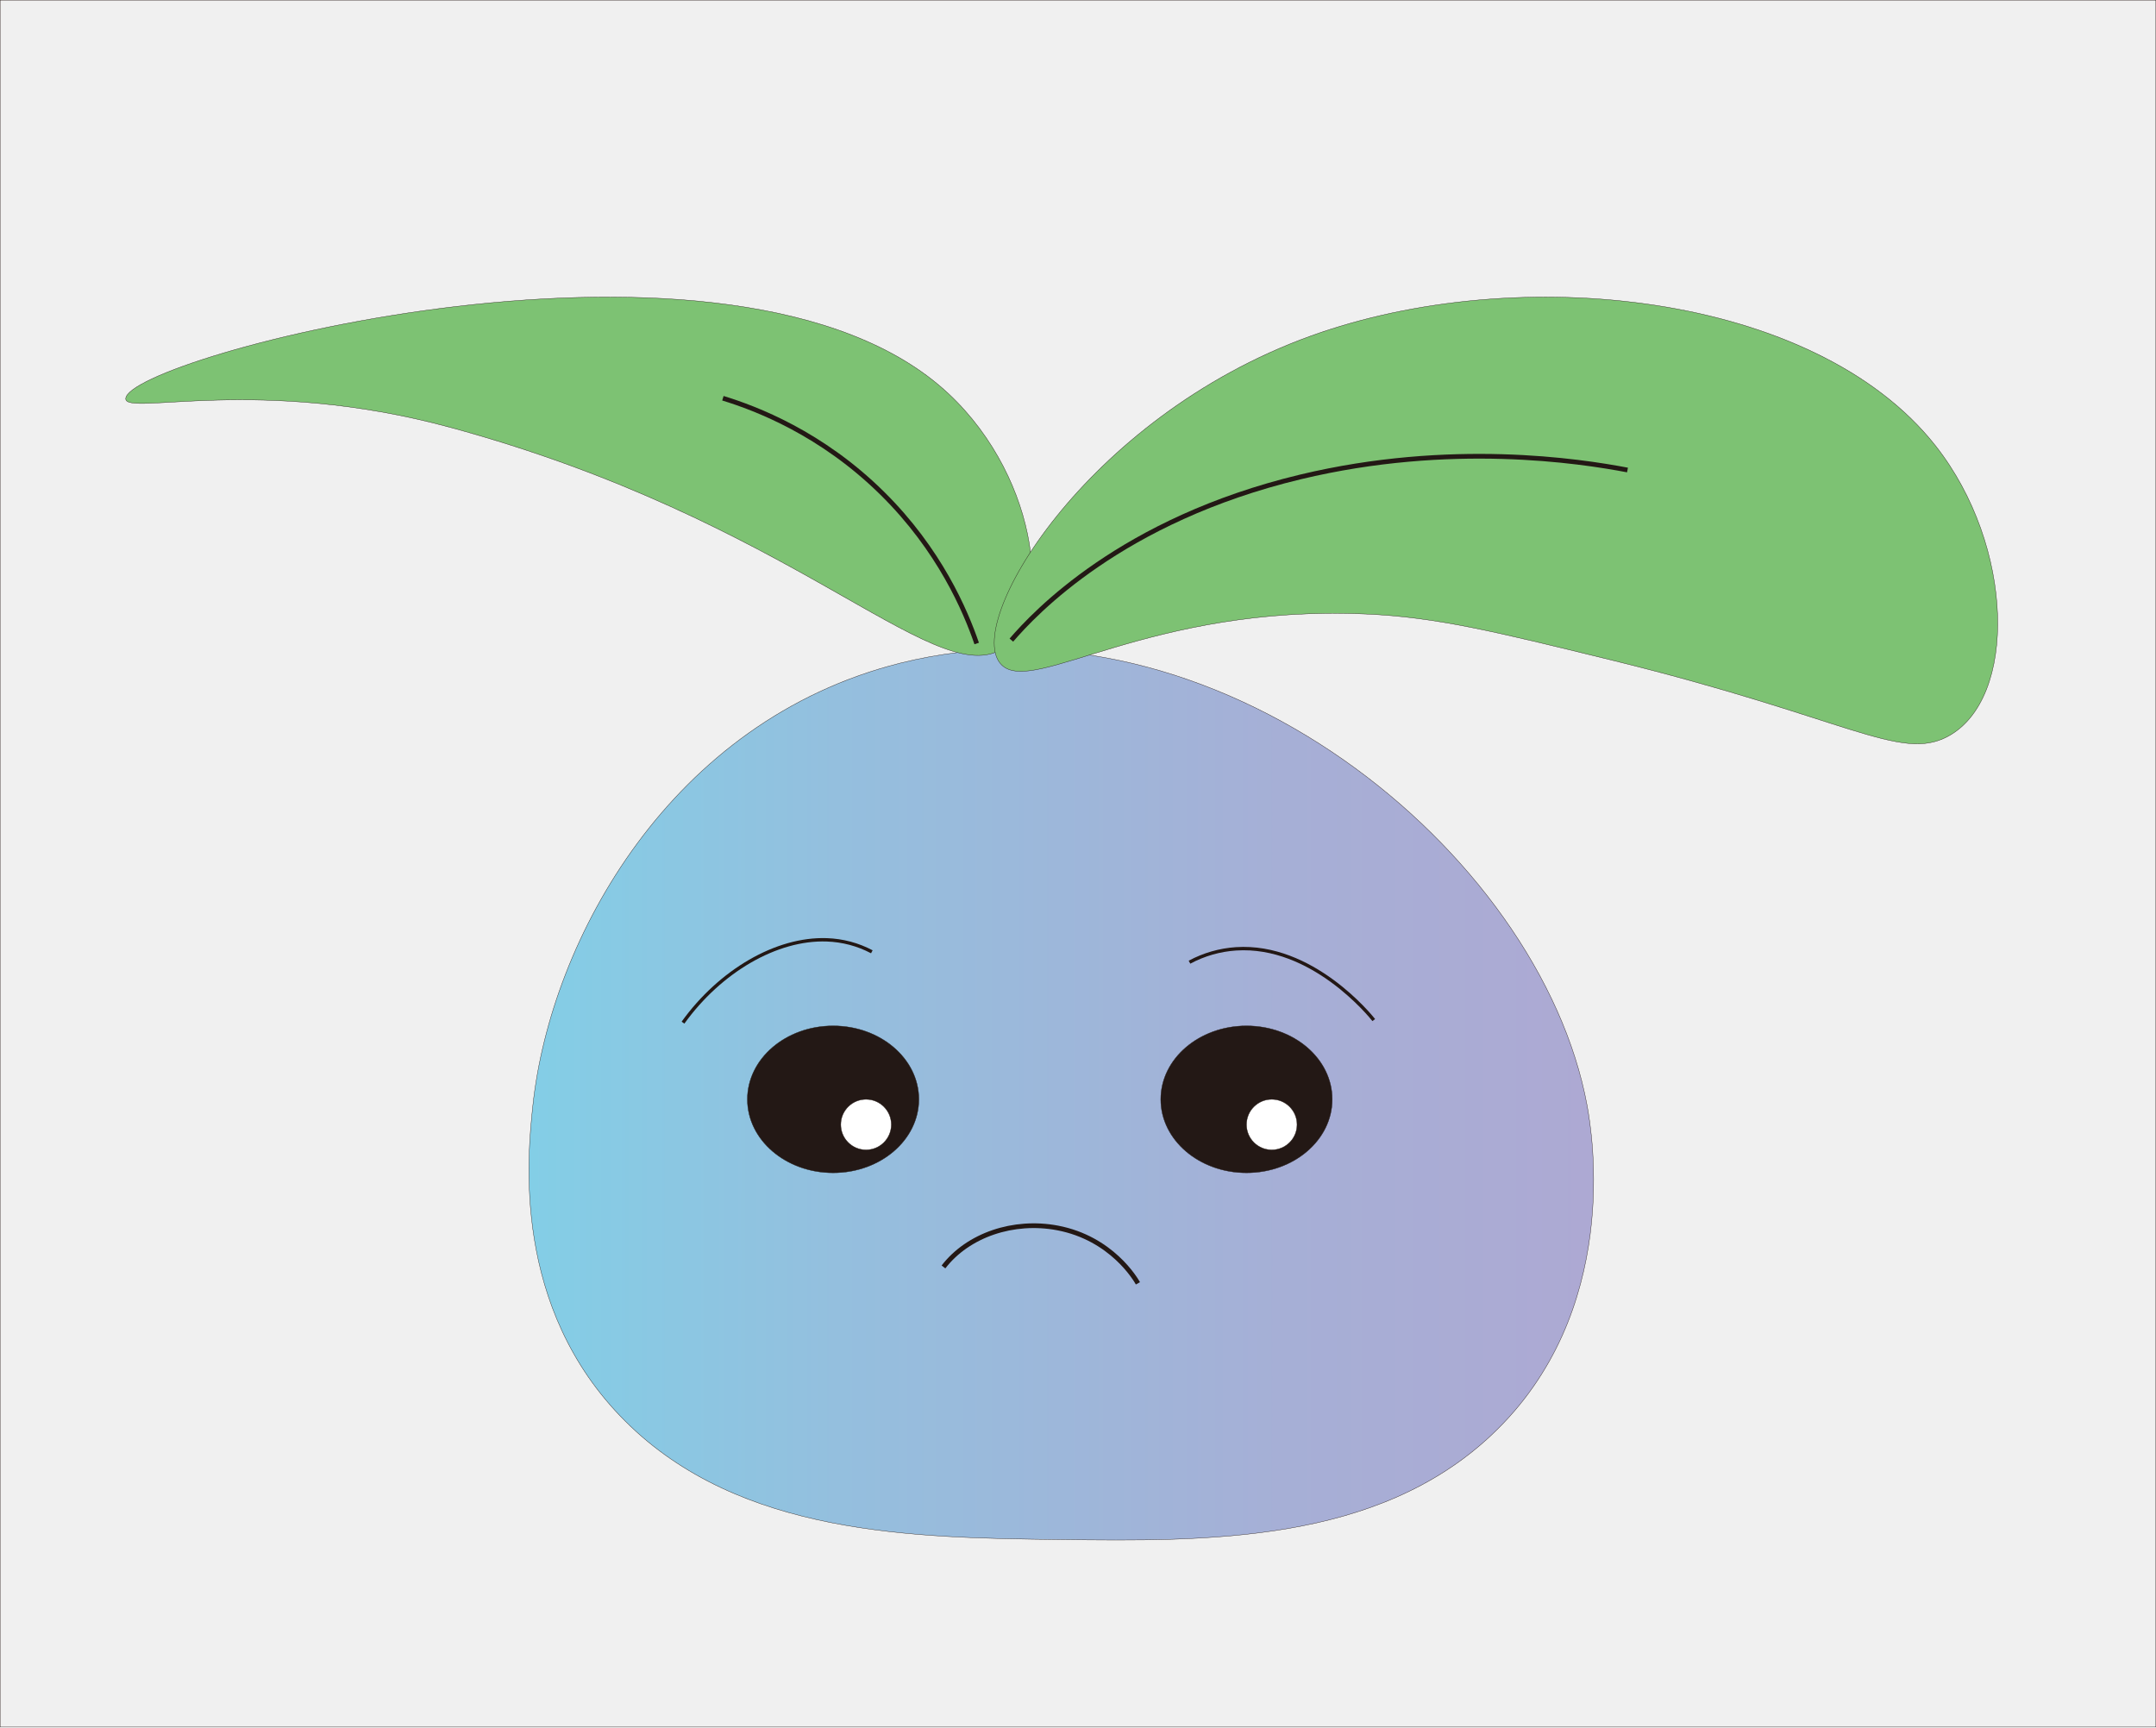
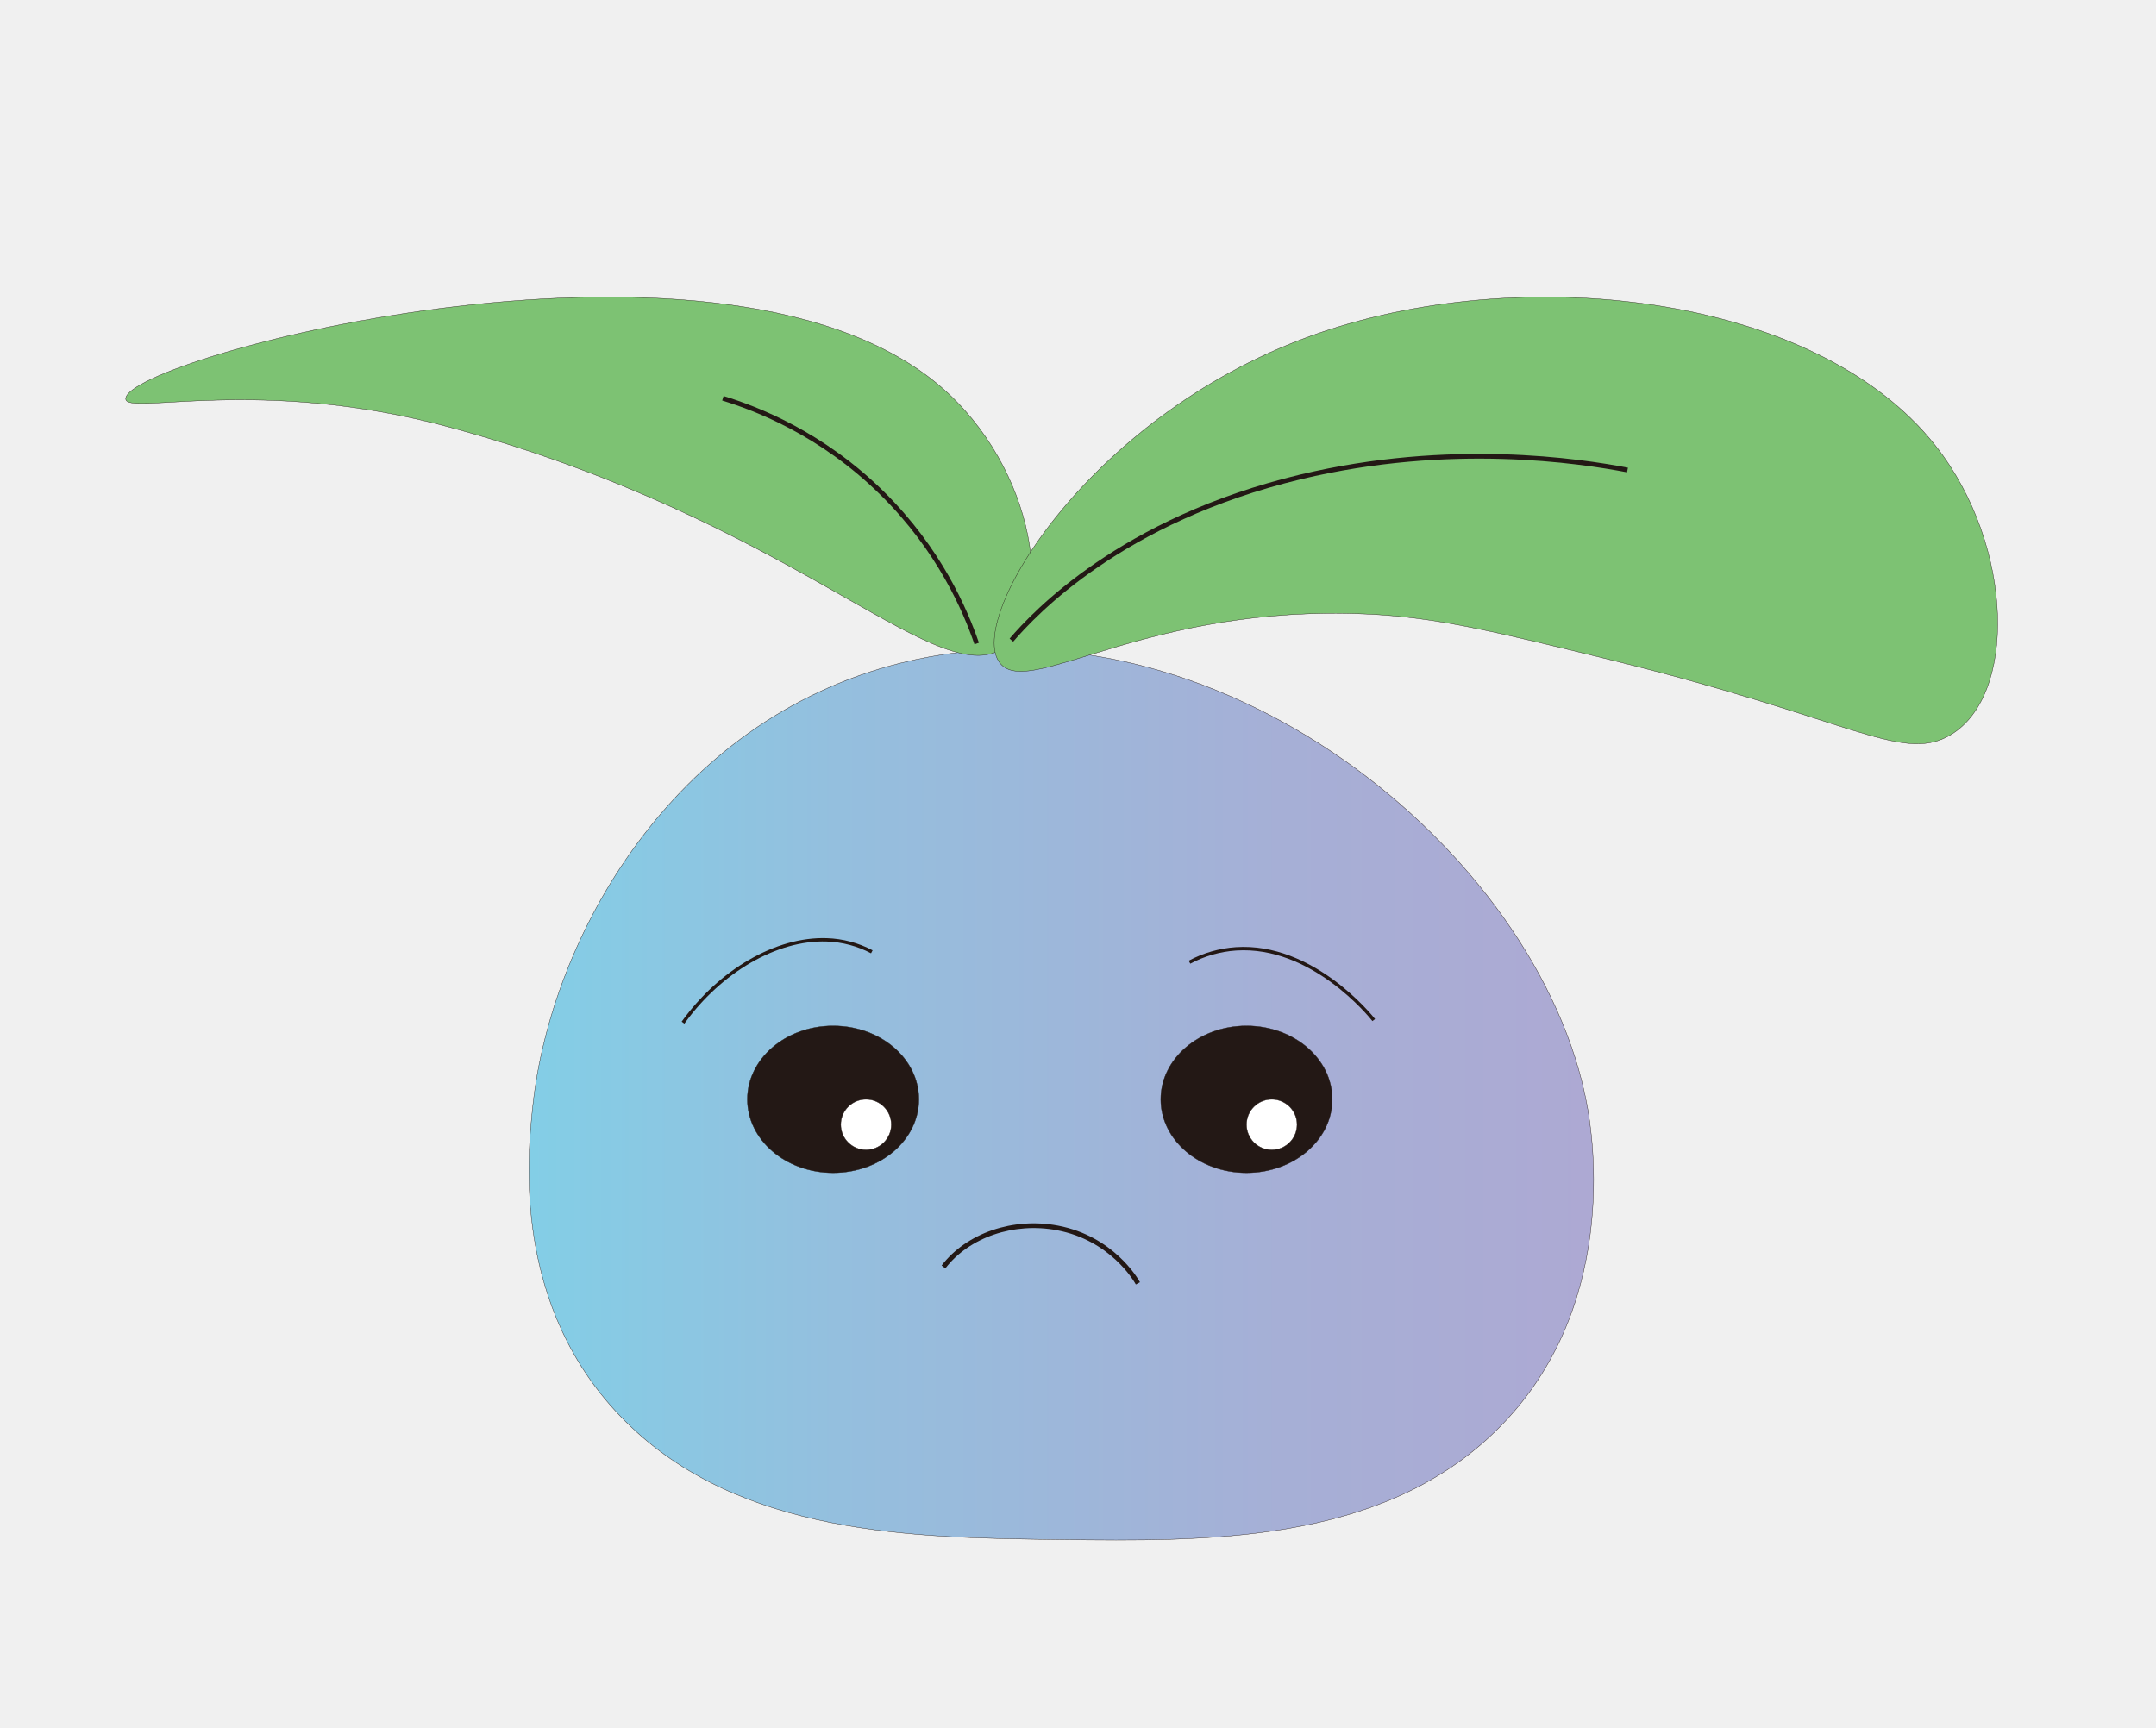
- <svg xmlns="http://www.w3.org/2000/svg" xmlns:xlink="http://www.w3.org/1999/xlink" id="Layer_1" data-name="Layer 1" viewBox="0 0 6401 5128.63">
-   <defs>
-     <style>.cls-1,.cls-2,.cls-3,.cls-4,.cls-5,.cls-6,.cls-7,.cls-8{stroke:#231815;stroke-miterlimit:10;}.cls-1{fill:url(#linear-gradient);}.cls-2{fill:#7dc273;}.cls-3{fill:#fff;}.cls-4{fill:#231815;}.cls-5,.cls-6,.cls-8{fill:none;}.cls-5{stroke-width:14px;}.cls-6{stroke-width:10px;}.cls-7{fill:url(#linear-gradient-2);}</style>
-     <linearGradient id="linear-gradient" x1="1569.88" y1="3249.81" x2="4730.84" y2="3249.81" gradientUnits="userSpaceOnUse">
-       <stop offset="0" stop-color="#83cee6" />
-       <stop offset="0.29" stop-color="#94bfde" />
-       <stop offset="0.71" stop-color="#a6afd6" />
-       <stop offset="1" stop-color="#ada9d3" />
-     </linearGradient>
-     <linearGradient id="linear-gradient-2" x1="2190.91" y1="2754.27" x2="2190.91" y2="2754.27" xlink:href="#linear-gradient" />
-   </defs>
-   <path class="cls-1" d="M4711.48,3282c15.3,82.78,103.45,613.56-283.27,978.07-342.1,322.46-845.28,316.33-1281.68,311-432.84-5.27-950-11.56-1291-351.94-338.18-337.55-289.67-790.62-274-937.14,53-495,410.36-1143.09,1091.28-1313.63C3599.35,1736.3,4571.94,2526.81,4711.48,3282Z" transform="translate(0.5 0.5)" />
-   <path class="cls-2" d="M2815.84,1168.73c274,256.73,313.63,675.25,153.16,761.32-205,110-618.71-386-1632.22-661.32-567.63-154.17-963.15-33.63-964-85C370.61,1062.19,2185.32,577.91,2815.84,1168.73Z" transform="translate(0.5 0.5)" />
-   <path class="cls-3" d="M3536.64,1600.18" transform="translate(0.5 0.5)" />
-   <path class="cls-2" d="M4782.09,1959.13c702.21,172.2,858.25,302.85,1000,227.26,207.47-110.65,199.42-564.49-36.36-863.59C5388.08,869.11,4508.64,774.2,3891.18,997.06c-671.3,242.29-1036.4,861.43-917.72,977,93.65,91.2,438.75-179.61,1081.36-151.3C4263.53,1832,4436.39,1874.35,4782.09,1959.13Z" transform="translate(0.5 0.5)" />
-   <path class="cls-3" d="M3445.73,1654.73" transform="translate(0.5 0.5)" />
-   <path class="cls-3" d="M5009.36,2818.36" transform="translate(0.5 0.5)" />
-   <ellipse class="cls-4" cx="2473.5" cy="3264.32" rx="254.55" ry="218.18" />
-   <ellipse class="cls-4" cx="3700.77" cy="3264.32" rx="254.55" ry="218.18" />
-   <circle class="cls-3" cx="2571.23" cy="3339.32" r="75" />
-   <circle class="cls-3" cx="3775.77" cy="3339.32" r="75" />
-   <path class="cls-5" d="M2800.61,3761.51c72.9-94.85,208.24-140.65,338.69-115.81,160.57,30.57,232,152.6,238.62,164.47" transform="translate(0.5 0.5)" />
-   <path class="cls-5" d="M3002.18,1900.25c67.79-78.69,326.42-357.11,858.53-484.65,445.27-106.73,829.7-47.32,970.71-20.48" transform="translate(0.5 0.5)" />
-   <path class="cls-5" d="M2899.21,1910.27c-33.3-96.87-109.88-277.87-280.76-446.45C2438.21,1286,2244.51,1212.25,2145.73,1182" transform="translate(0.5 0.5)" />
-   <path class="cls-6" d="M2027.27,3036.09c110.1-153,277.28-251.09,426.84-245.91a307.81,307.81,0,0,1,133.79,35.5" transform="translate(0.5 0.5)" />
-   <path class="cls-7" d="M2190.91,2754.27" transform="translate(0.5 0.5)" />
-   <path class="cls-6" d="M3531,2856.58a339.12,339.12,0,0,1,138-39.66c226.26-15,399.55,199.3,409.13,211.5" transform="translate(0.5 0.5)" />
-   <rect class="cls-8" x="0.5" y="0.5" width="6400" height="5127.63" />
+ <svg xmlns="http://www.w3.org/2000/svg" version="1.1" id="Layer_1" x="0px" y="0px" viewBox="0 0 6401 5128.6" style="enable-background:new 0 0 6401 5128.6;" xml:space="preserve">
+   <style type="text/css">
+ 	.st0{fill:url(#SVGID_1_);stroke:#231815;stroke-miterlimit:10;}
+ 	.st1{fill:#7DC273;stroke:#231815;stroke-miterlimit:10;}
+ 	.st2{fill:#FFFFFF;stroke:#231815;stroke-miterlimit:10;}
+ 	.st3{fill:#231815;stroke:#231815;stroke-miterlimit:10;}
+ 	.st4{fill:none;stroke:#231815;stroke-width:14;stroke-miterlimit:10;}
+ 	.st5{fill:none;stroke:#231815;stroke-width:10;stroke-miterlimit:10;}
+ 	.st6{fill:url(#SVGID_00000036246737945983302980000016602925593879638667_);stroke:#231815;stroke-miterlimit:10;}
+ </style>
+   <linearGradient id="SVGID_1_" gradientUnits="userSpaceOnUse" x1="1569.841" y1="1878.186" x2="4730.838" y2="1878.186" gradientTransform="matrix(1 0 0 -1 0.5 5128.5)">
+     <stop offset="0" style="stop-color:#83CEE6" />
+     <stop offset="0.29" style="stop-color:#94BFDE" />
+     <stop offset="0.71" style="stop-color:#A6AFD6" />
+     <stop offset="1" style="stop-color:#ADA9D3" />
+   </linearGradient>
+   <path class="st0" d="M4712,3282.5c15.3,82.8,103.5,613.6-283.3,978.1c-342.1,322.5-845.3,316.3-1281.7,311  c-432.8-5.3-950-11.6-1291-351.9c-338.2-337.6-289.7-790.6-274-937.1c53-495,410.4-1143.1,1091.3-1313.6  C3599.9,1736.8,4572.4,2527.3,4712,3282.5z" />
+   <path class="st1" d="M2816.3,1169.2c274,256.7,313.6,675.2,153.2,761.3c-205,110-618.7-386-1632.2-661.3  c-567.6-154.2-963.2-33.6-964-85C371.1,1062.7,2185.8,578.4,2816.3,1169.2z" />
+   <path class="st2" d="M3537.1,1600.7" />
+   <path class="st1" d="M4782.6,1959.6c702.2,172.2,858.2,302.8,1000,227.3c207.5-110.6,199.4-564.5-36.4-863.6  c-357.6-453.7-1237.1-548.6-1854.6-325.7c-671.3,242.3-1036.4,861.4-917.7,977c93.6,91.2,438.8-179.6,1081.4-151.3  C4264,1832.5,4436.9,1874.8,4782.6,1959.6z" />
+   <path class="st2" d="M3446.2,1655.2" />
+   <path class="st2" d="M5009.9,2818.9" />
+   <ellipse class="st3" cx="2473.5" cy="3264.3" rx="254.6" ry="218.2" />
+   <ellipse class="st3" cx="3700.8" cy="3264.3" rx="254.6" ry="218.2" />
+   <circle class="st2" cx="2571.2" cy="3339.3" r="75" />
+   <circle class="st2" cx="3775.8" cy="3339.3" r="75" />
+   <path class="st4" d="M2801.1,3762c72.9-94.9,208.2-140.6,338.7-115.8c160.6,30.6,232,152.6,238.6,164.5" />
+   <path class="st4" d="M3002.7,1900.8c67.8-78.7,326.4-357.1,858.5-484.7c445.3-106.7,829.7-47.3,970.7-20.5" />
+   <path class="st4" d="M2899.7,1910.8c-33.3-96.9-109.9-277.9-280.8-446.4c-180.2-177.8-373.9-251.6-472.7-281.8" />
+   <path class="st5" d="M2027.8,3036.6c110.1-153,277.3-251.1,426.8-245.9c46.7,1.5,92.5,13.7,133.8,35.5" />
+   <linearGradient id="SVGID_00000036214472001523477160000017986053944803981231_" gradientUnits="userSpaceOnUse" x1="2190.91" y1="2373.73" x2="2190.91" y2="2373.73" gradientTransform="matrix(1 0 0 -1 0.5 5128.5)">
+     <stop offset="0" style="stop-color:#83CEE6" />
+     <stop offset="0.29" style="stop-color:#94BFDE" />
+     <stop offset="0.71" style="stop-color:#A6AFD6" />
+     <stop offset="1" style="stop-color:#ADA9D3" />
+   </linearGradient>
+   <path style="fill:url(#SVGID_00000036214472001523477160000017986053944803981231_);stroke:#231815;stroke-miterlimit:10;" d="  M2191.4,2754.8" />
+   <path class="st5" d="M3531.5,2857.1c42.6-22.9,89.7-36.4,138-39.7c226.3-15,399.6,199.3,409.1,211.5" />
</svg>
